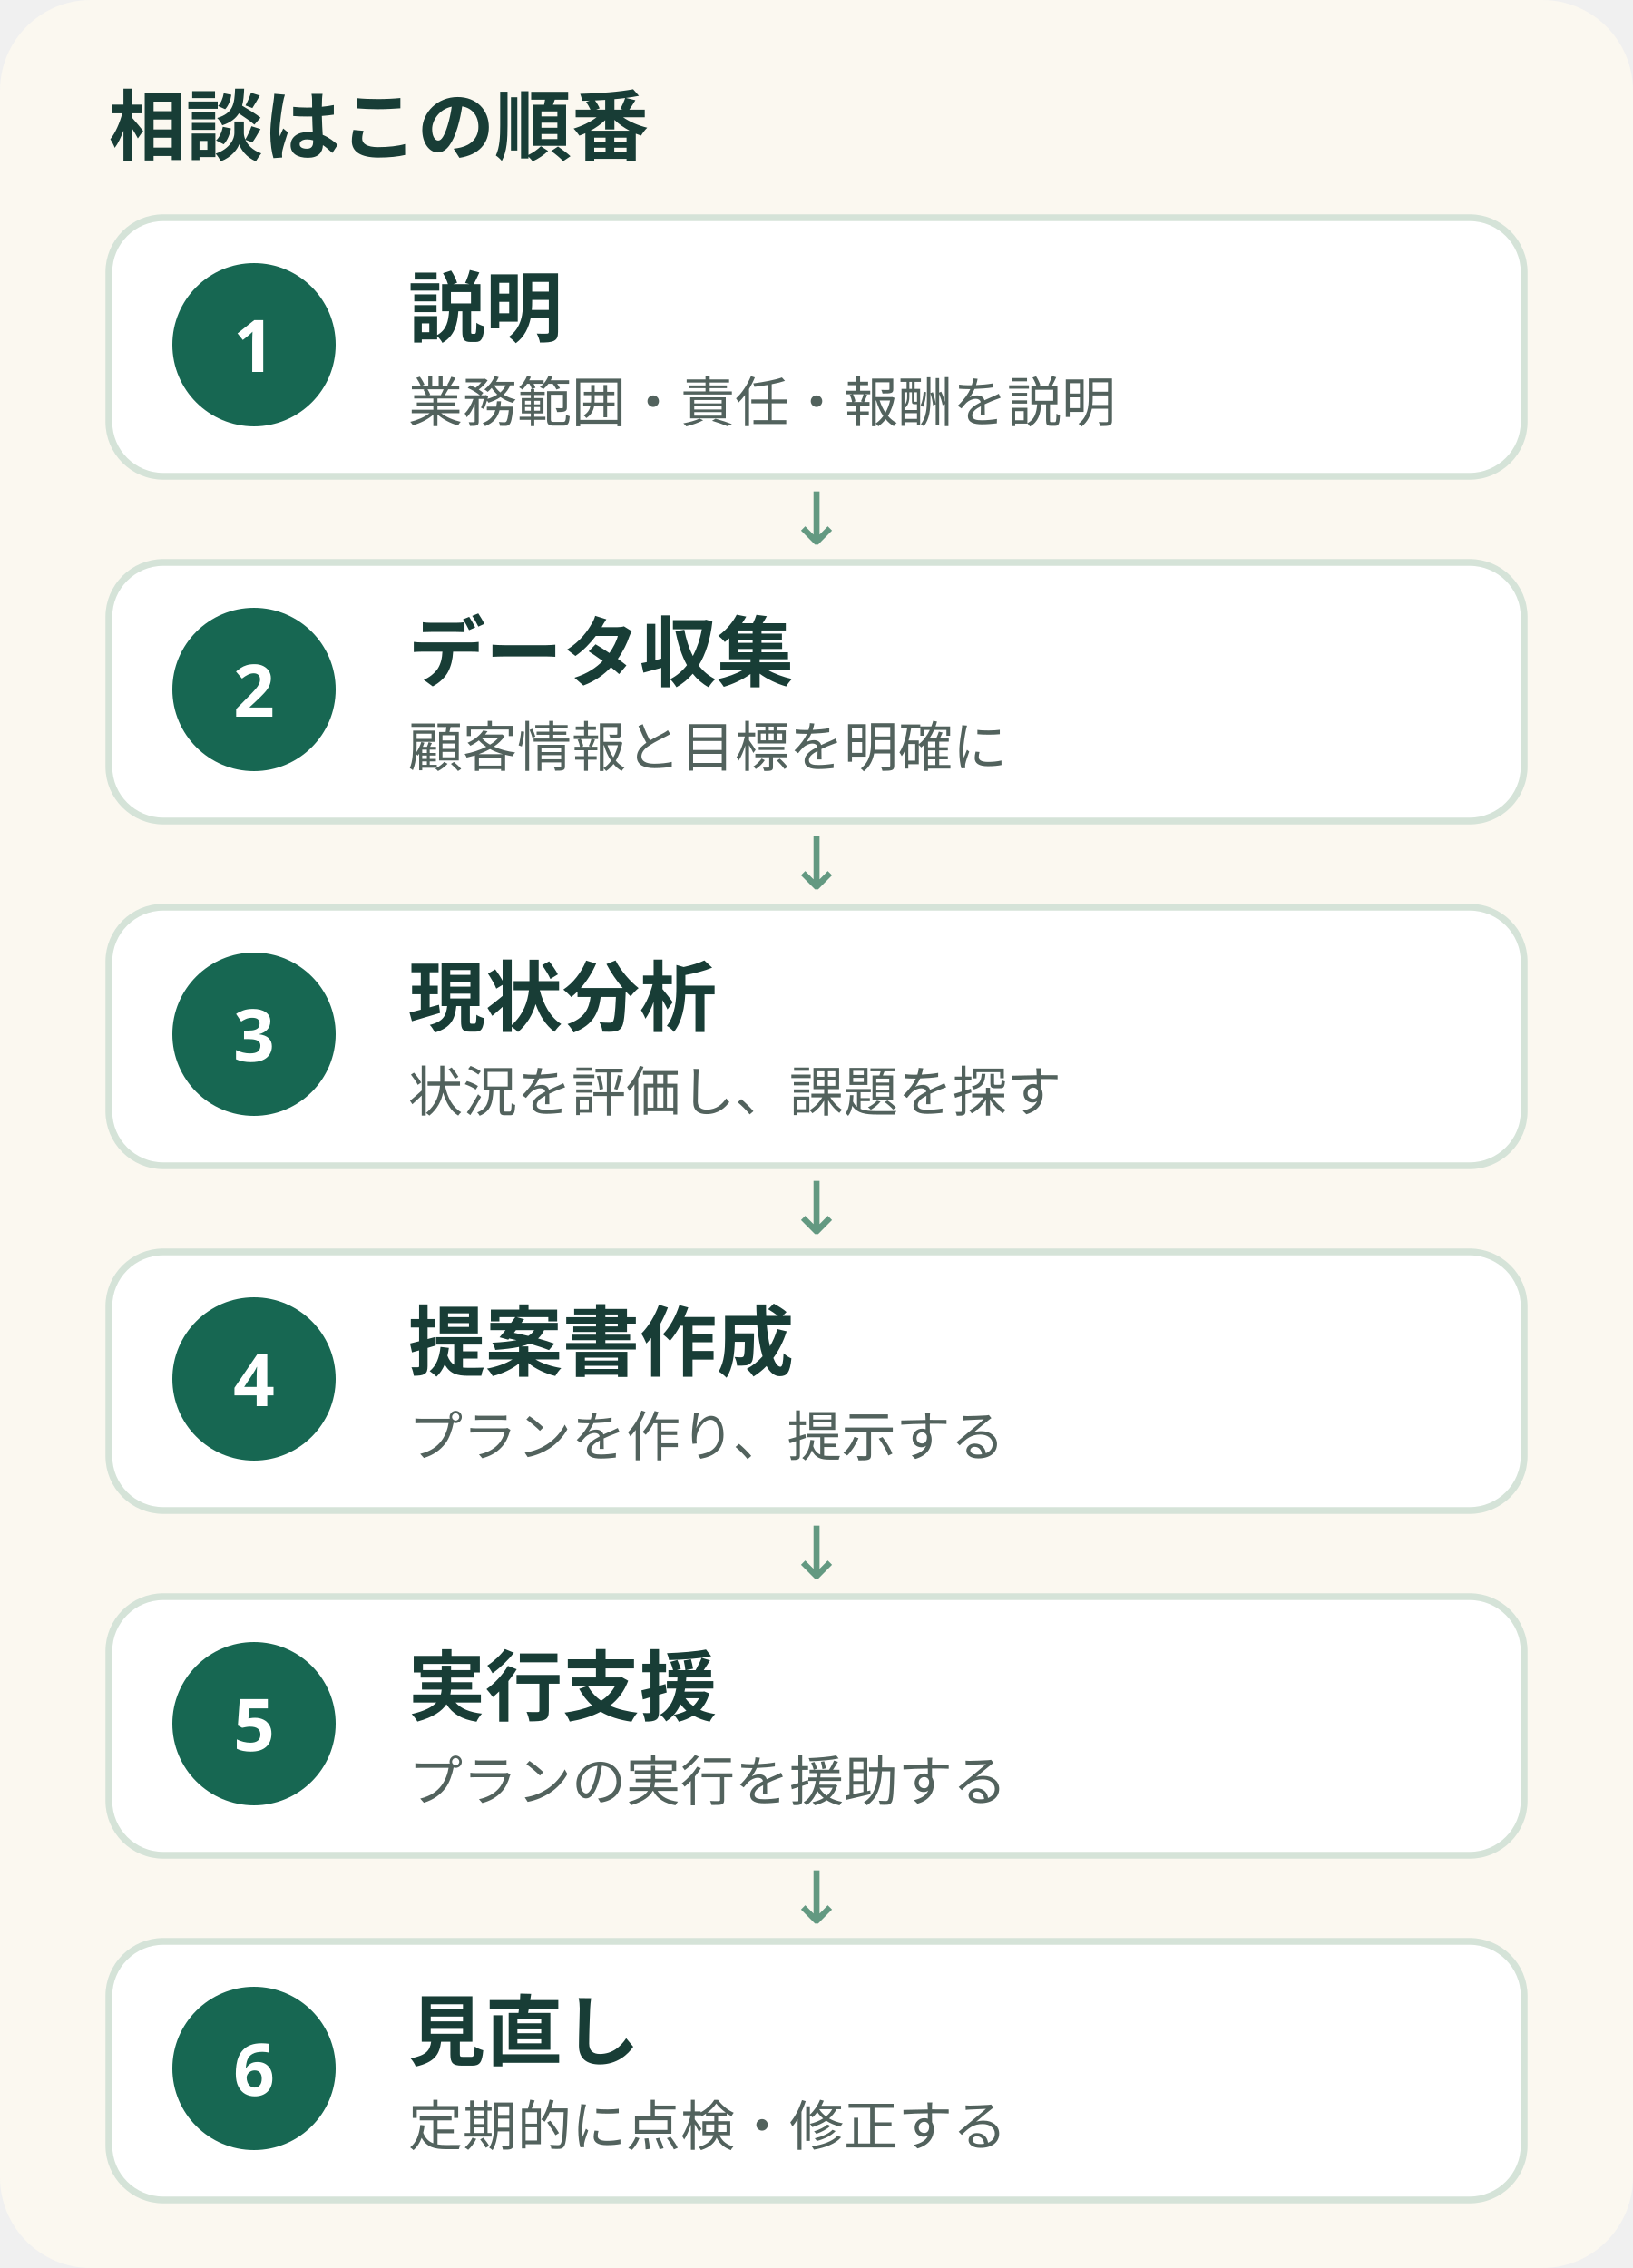
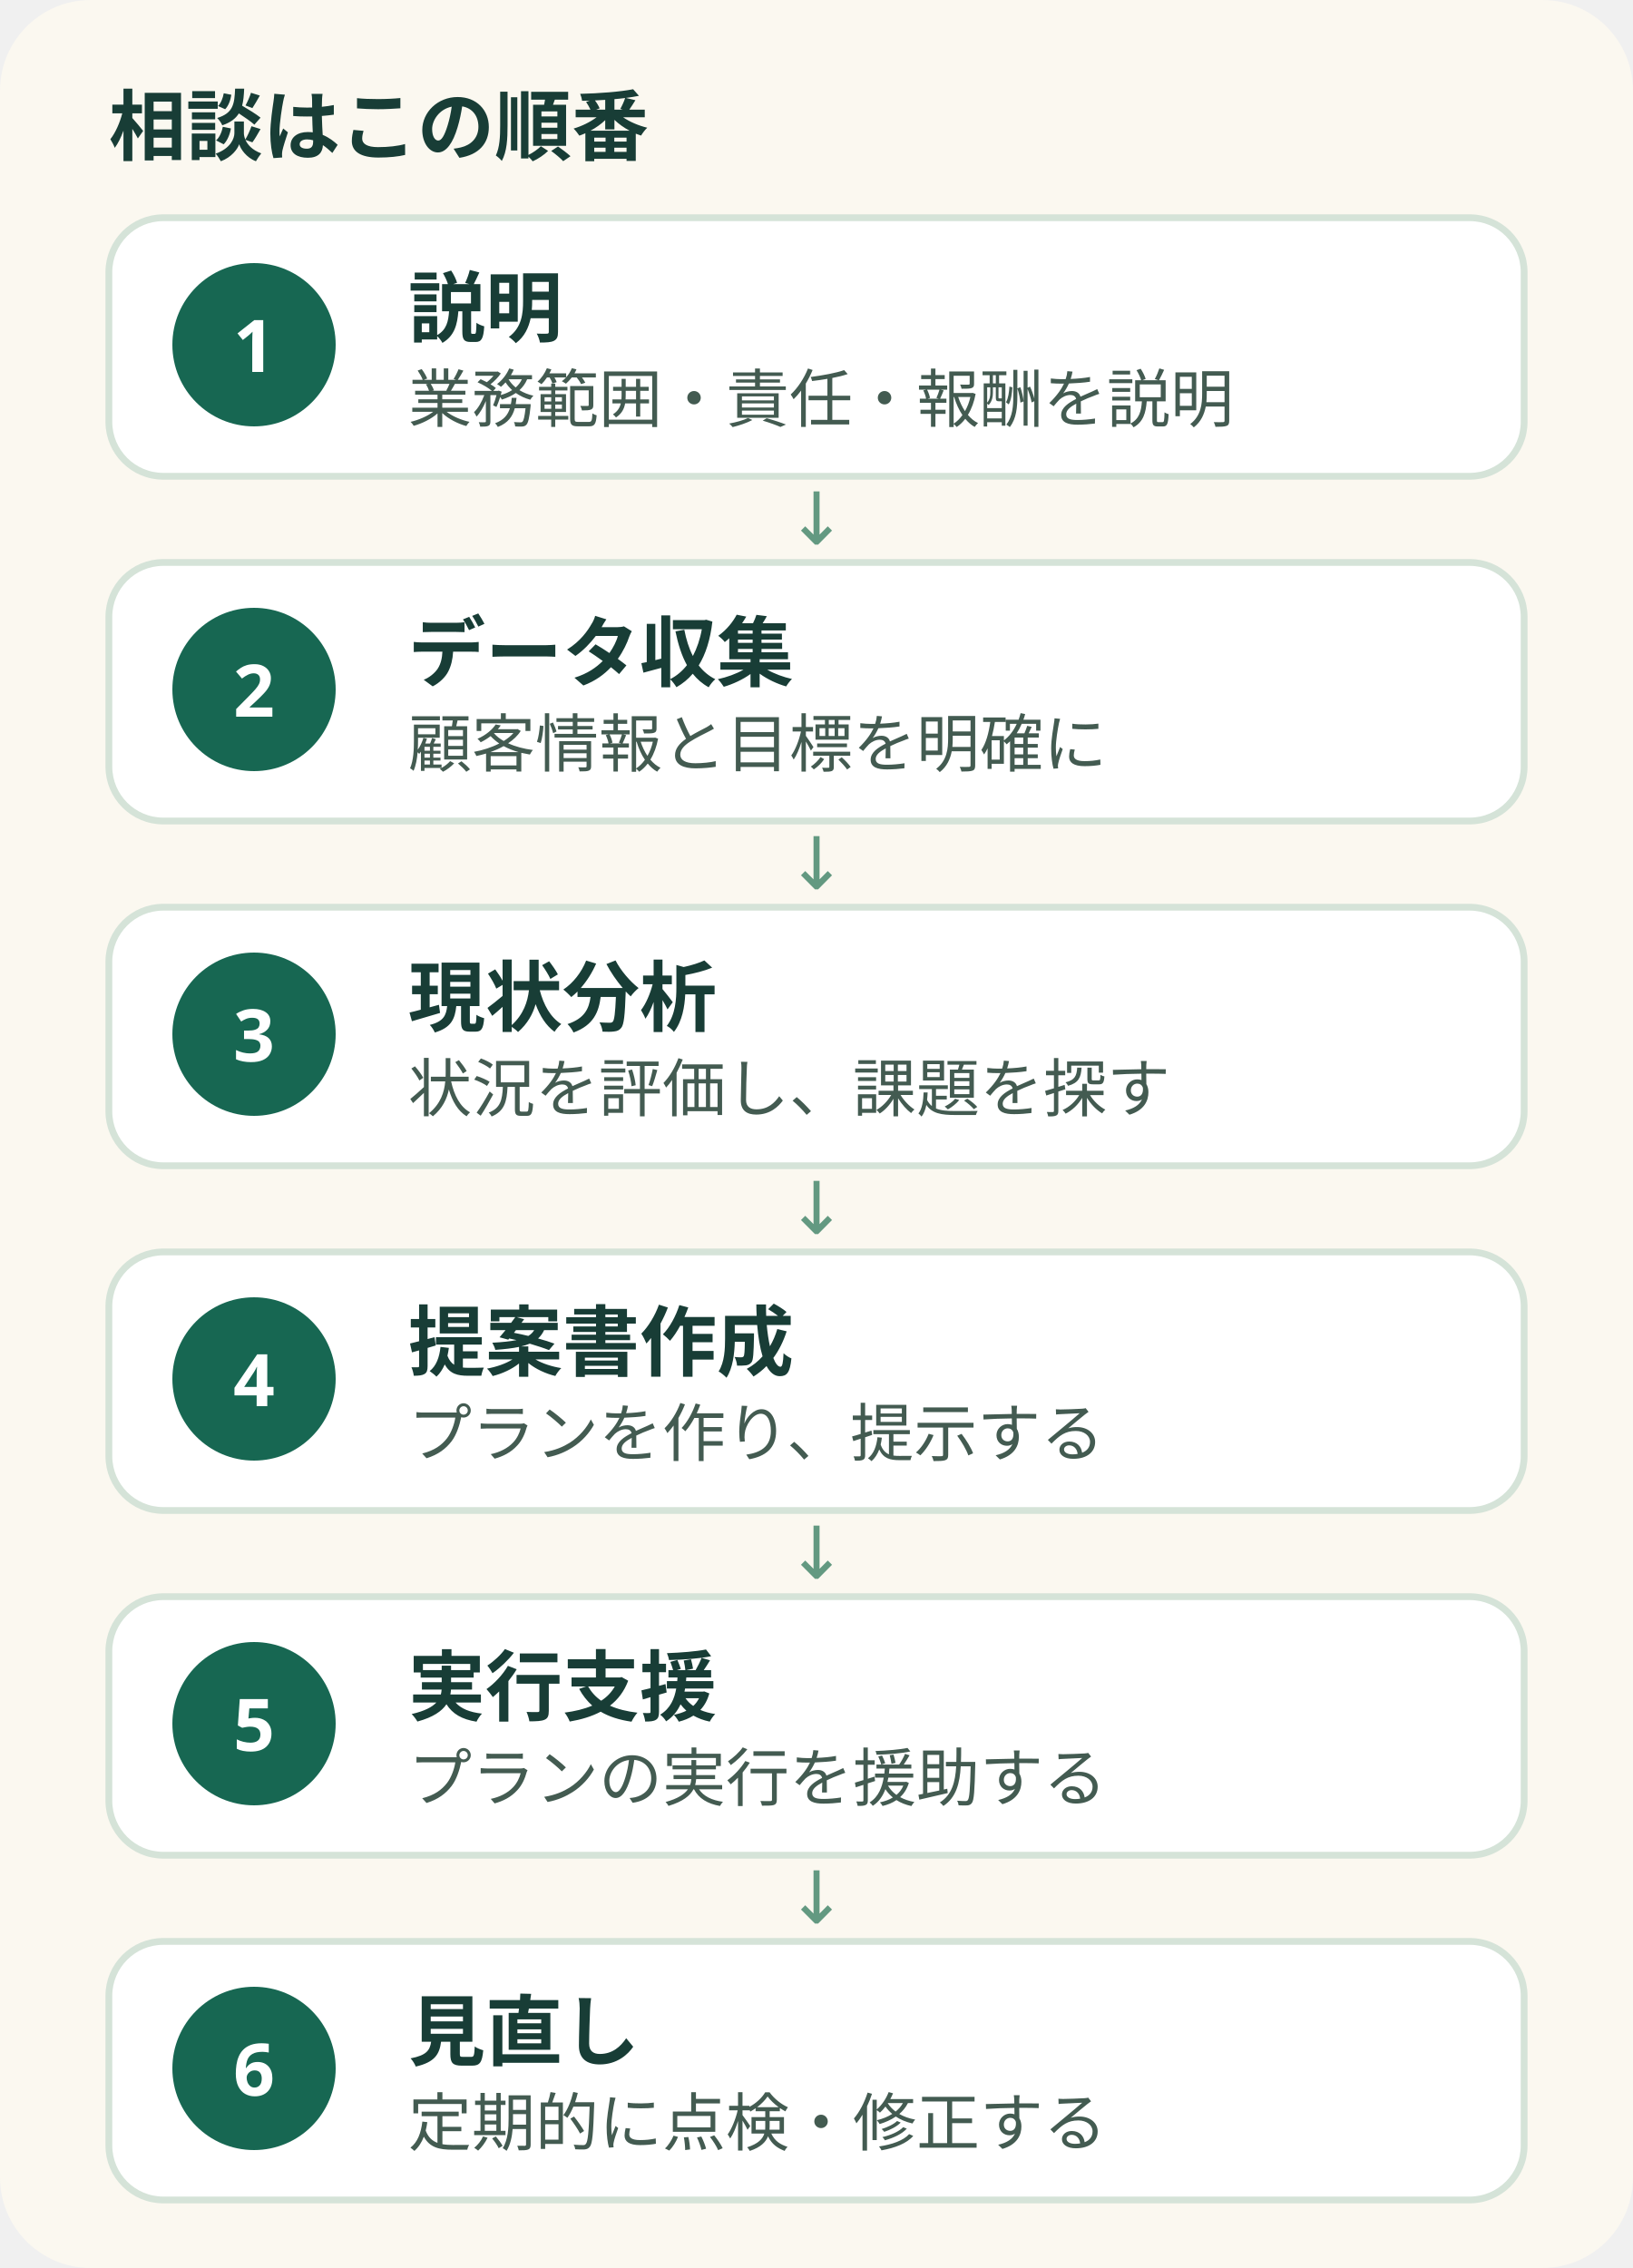
<svg xmlns="http://www.w3.org/2000/svg" width="360" height="500" viewBox="0 0 360 500" role="img" aria-labelledby="title desc">
  <rect width="360" height="500" rx="20" fill="#fbf8f0" />
-   <style>text{font-family:'Noto Sans JP','Yu Gothic',sans-serif} .num{font-size:16px;font-weight:700;fill:#fff;text-anchor:middle} .main{font-size:17px;font-weight:700;fill:#183d36} .sub{font-size:12px;fill:#52625d} .arrow{font-size:16px;fill:#639981;text-anchor:middle}</style>
+   <style>text{font-family:'Noto Sans JP','Yu Gothic',sans-serif} .num{font-size:16px;font-weight:700;fill:#fff;text-anchor:middle} .main{font-size:17px;font-weight:700;fill:#183d36} .sub{font-size:14px;fill:#435b51} .arrow{font-size:16px;fill:#639981;text-anchor:middle}</style>
  <text x="24" y="34" class="main">相談はこの順番</text>
  <g fill="#fff" stroke="#d5e3d8" stroke-width="1.5">
    <rect x="24" y="48" width="312" height="57" rx="12" />
    <rect x="24" y="124" width="312" height="57" rx="12" />
    <rect x="24" y="200" width="312" height="57" rx="12" />
    <rect x="24" y="276" width="312" height="57" rx="12" />
    <rect x="24" y="352" width="312" height="57" rx="12" />
    <rect x="24" y="428" width="312" height="57" rx="12" />
  </g>
  <g fill="#176752">
    <circle cx="56" cy="76" r="18" />
    <circle cx="56" cy="152" r="18" />
    <circle cx="56" cy="228" r="18" />
    <circle cx="56" cy="304" r="18" />
    <circle cx="56" cy="380" r="18" />
    <circle cx="56" cy="456" r="18" />
  </g>
  <g class="num">
    <text x="56" y="82">1</text>
    <text x="56" y="158">2</text>
    <text x="56" y="234">3</text>
    <text x="56" y="310">4</text>
    <text x="56" y="386">5</text>
    <text x="56" y="462">6</text>
  </g>
  <g class="main">
    <text x="90" y="74">説明</text>
    <text x="90" y="150">データ収集</text>
    <text x="90" y="226">現状分析</text>
    <text x="90" y="302">提案書作成</text>
    <text x="90" y="378">実行支援</text>
    <text x="90" y="454">見直し</text>
  </g>
  <g class="sub">
    <text x="90" y="93">業務範囲・責任・報酬を説明</text>
    <text x="90" y="169">顧客情報と目標を明確に</text>
    <text x="90" y="245">状況を評価し、課題を探す</text>
    <text x="90" y="321">プランを作り、提示する</text>
    <text x="90" y="397">プランの実行を援助する</text>
    <text x="90" y="473">定期的に点検・修正する</text>
  </g>
  <g class="arrow">
    <text x="180" y="120">↓</text>
    <text x="180" y="196">↓</text>
    <text x="180" y="272">↓</text>
    <text x="180" y="348">↓</text>
    <text x="180" y="424">↓</text>
  </g>
</svg>
